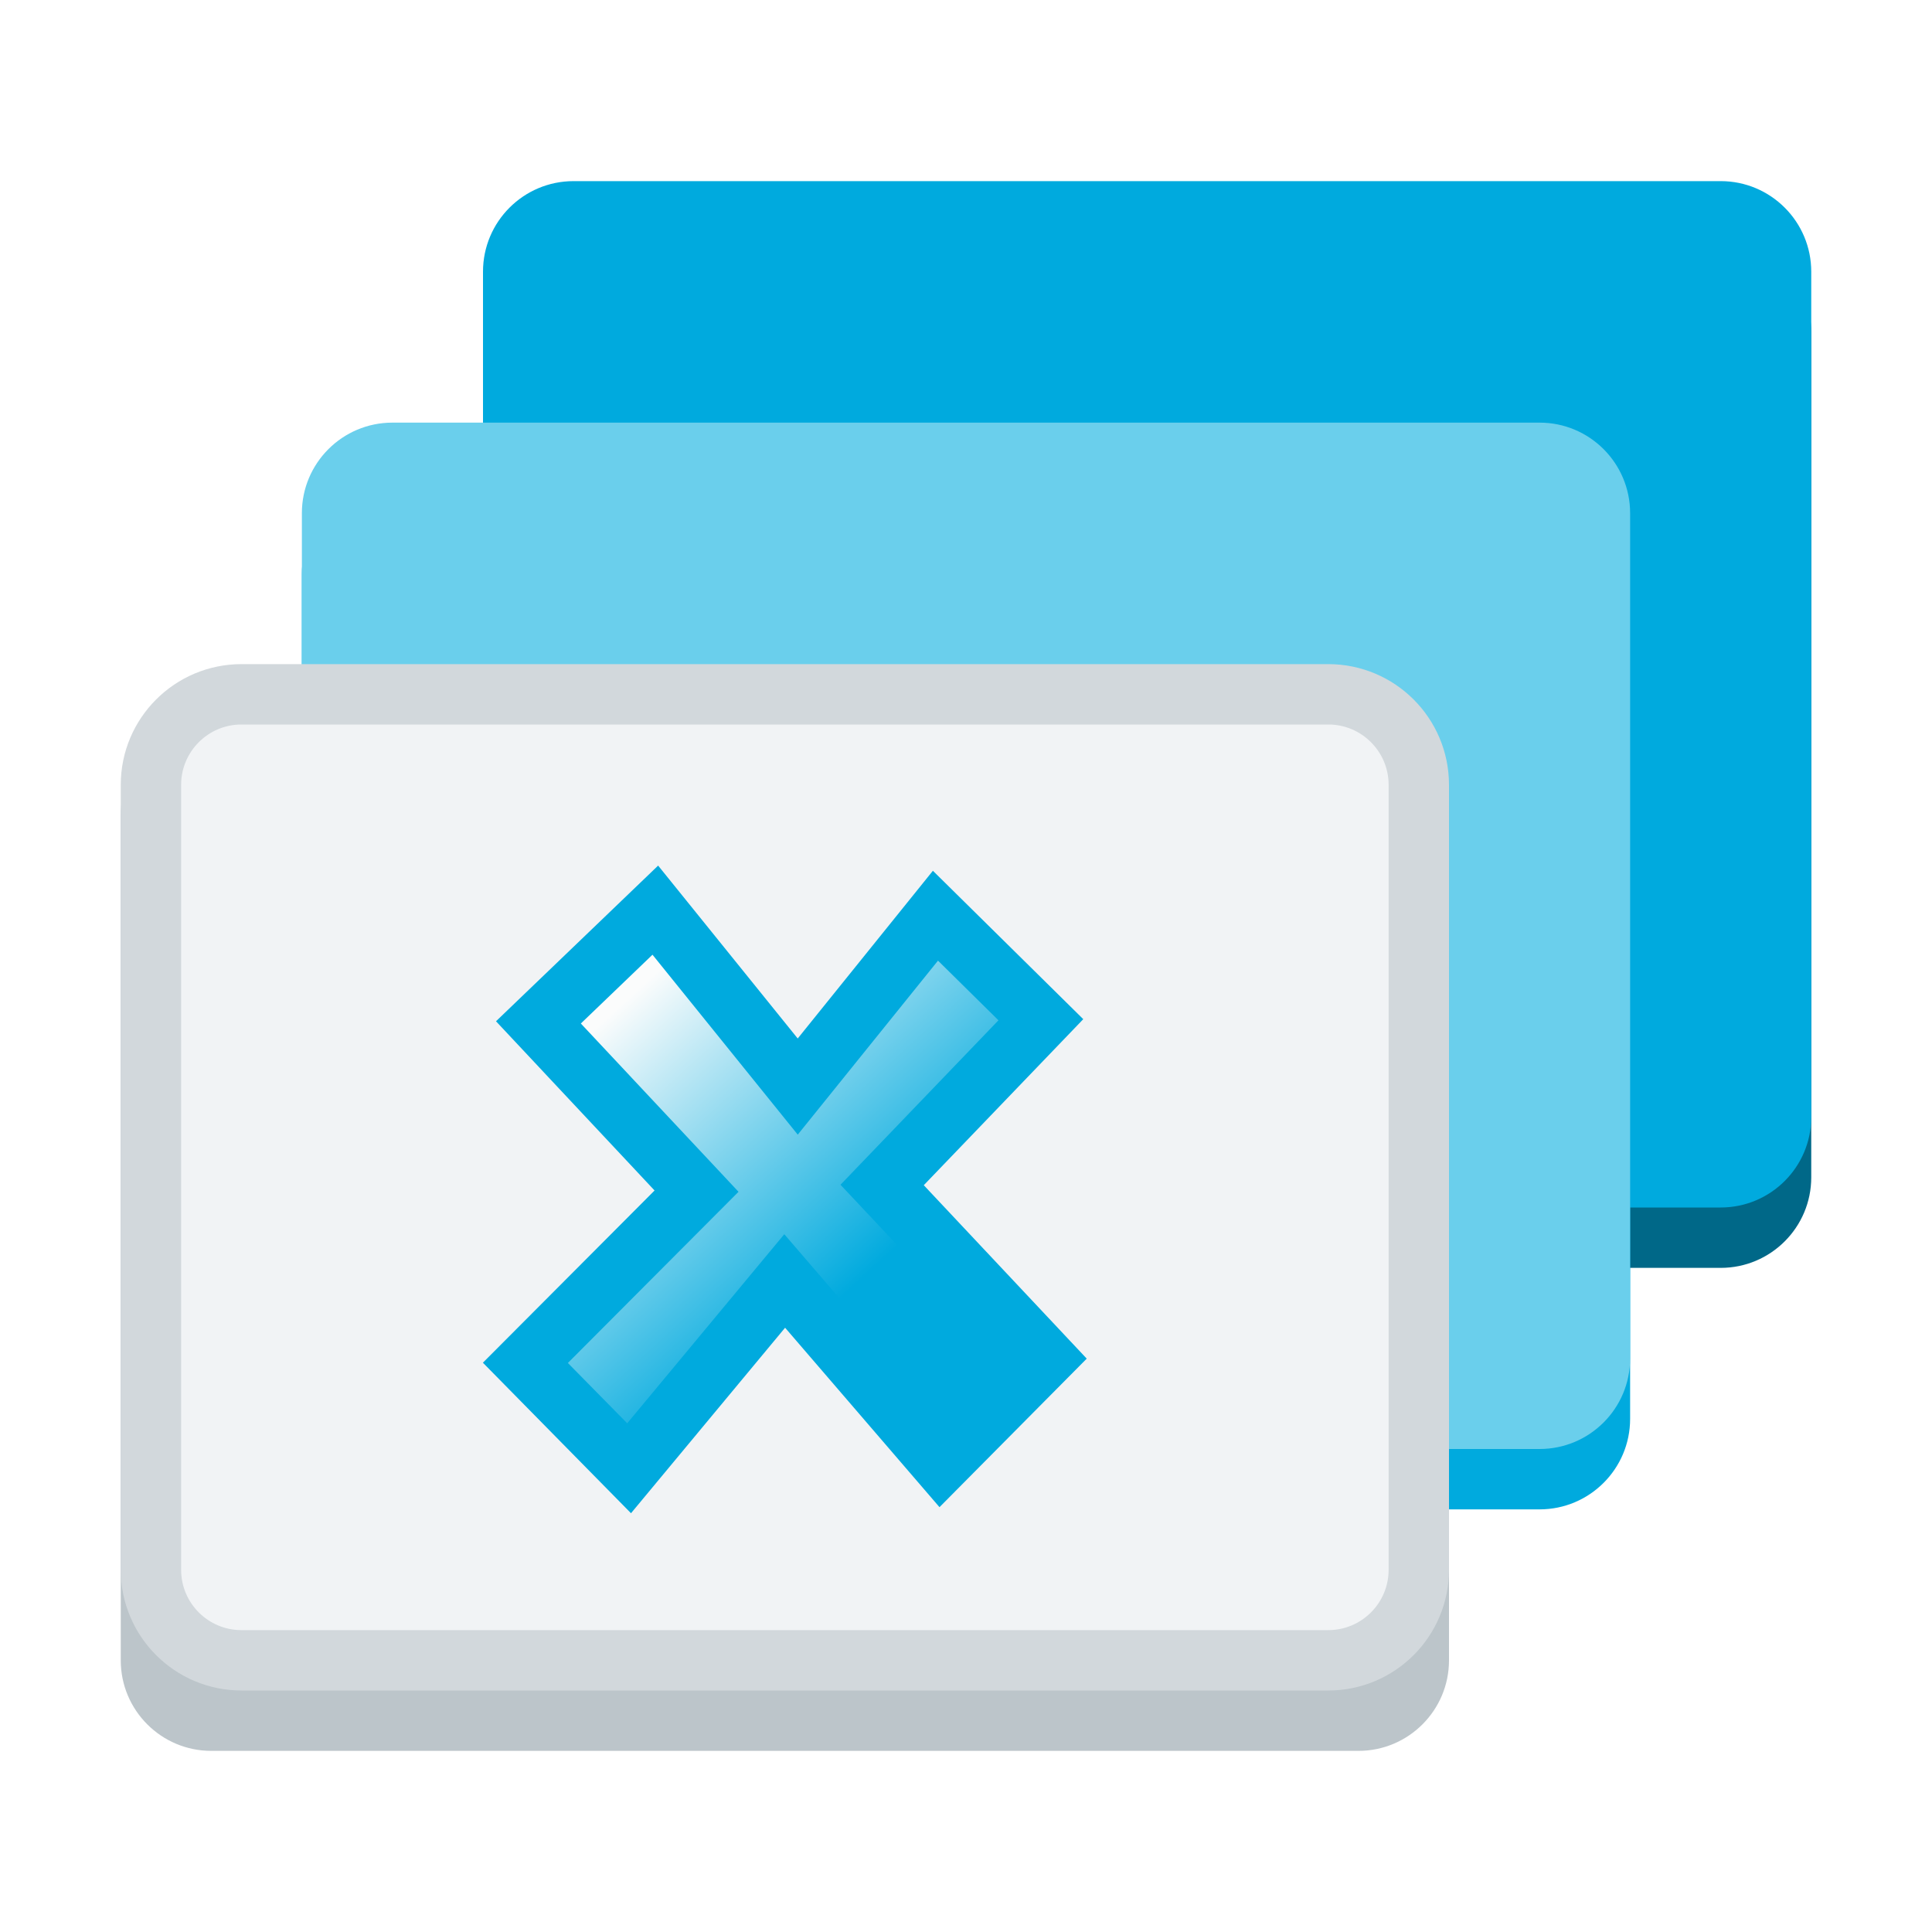
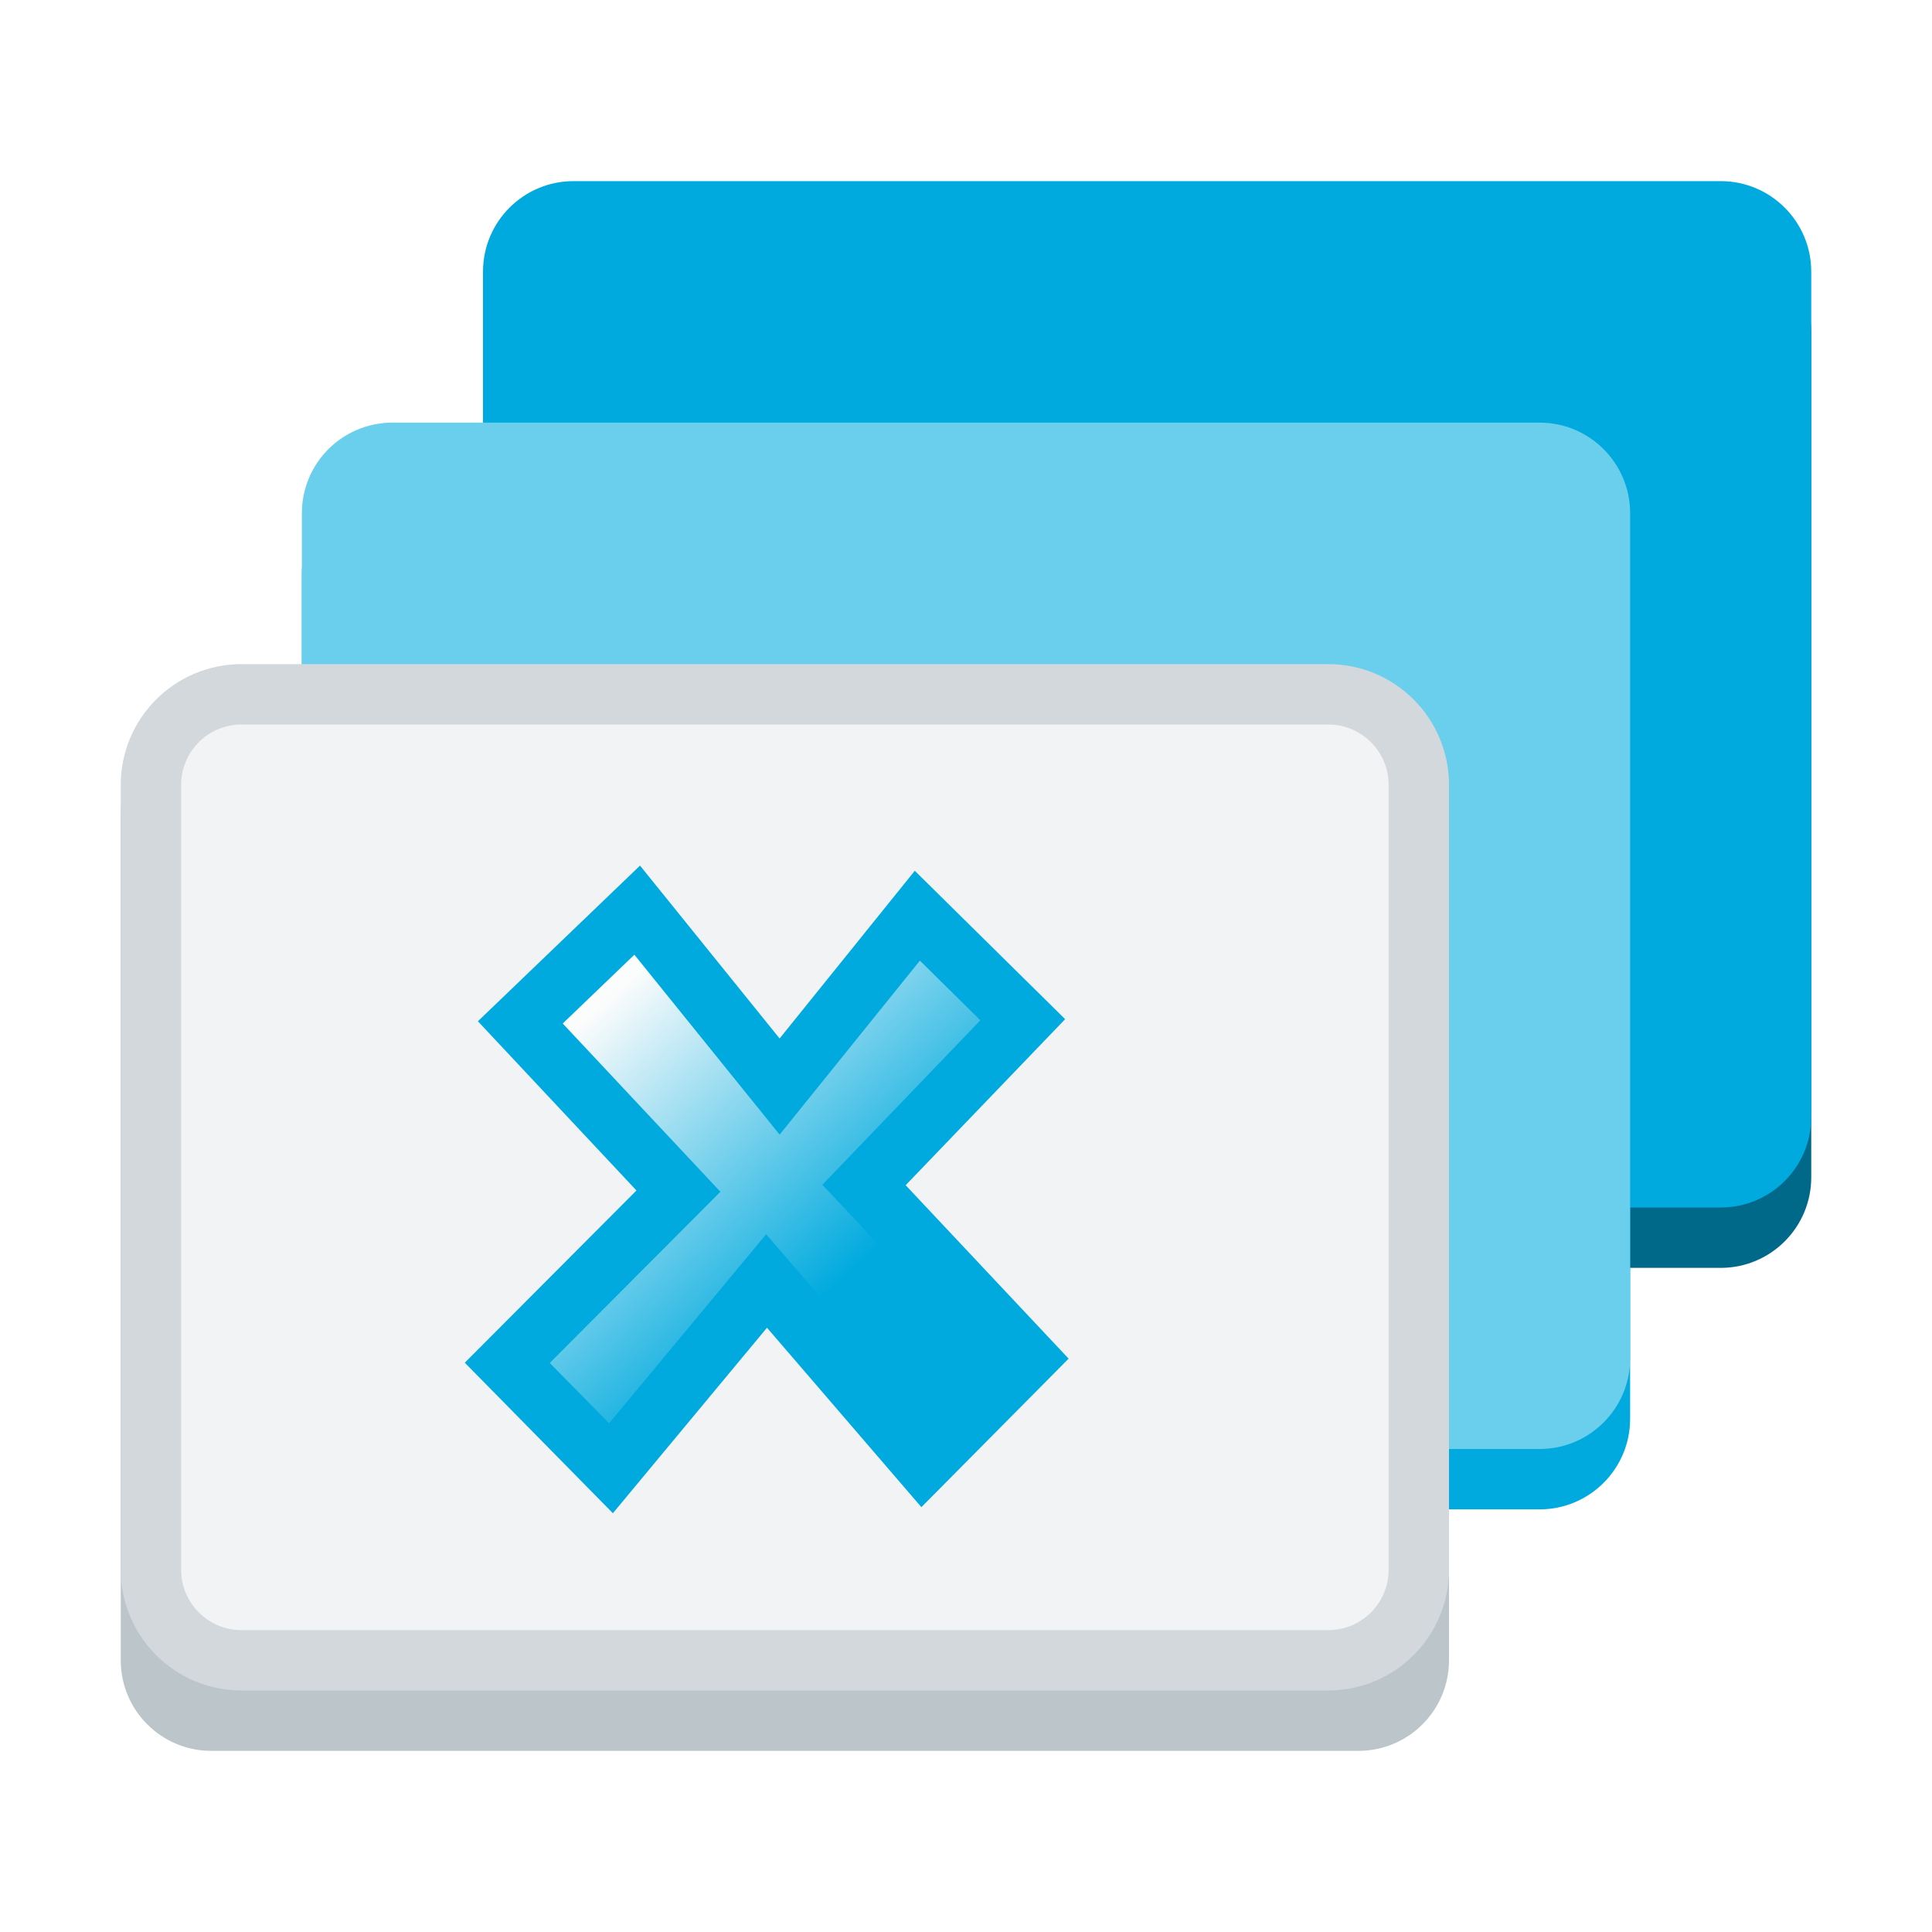
<svg xmlns="http://www.w3.org/2000/svg" xmlns:xlink="http://www.w3.org/1999/xlink" width="32" height="32" id="svg11300" version="1.0" style="display:inline;enable-background:new" viewBox="0 0 32 32">
  <defs id="defs3">
-     <linearGradient xlink:href="#linearGradient866" id="linearGradient8486" gradientUnits="userSpaceOnUse" gradientTransform="matrix(0.2714389,0,0,0.2718425,-1.263904,-0.05174736)" x1="42.255" y1="61.665" x2="57.308" y2="78.072" />
+     <linearGradient xlink:href="#linearGradient866" id="linearGradient8486" gradientUnits="userSpaceOnUse" gradientTransform="matrix(0.2714389,0,0,0.2718425,-1.564024,-0.05174736)" x1="42.255" y1="61.665" x2="57.308" y2="78.072" />
    <linearGradient id="linearGradient866">
      <stop style="stop-color:#fbfcfc;stop-opacity:1" offset="0" id="stop862" />
      <stop style="stop-color:#00aade;stop-opacity:1" offset="1" id="stop864" />
    </linearGradient>
  </defs>
  <rect style="display:inline;fill:#006888;fill-opacity:1;stroke:none;stroke-width:1;stroke-linecap:butt;stroke-linejoin:miter;stroke-miterlimit:4;stroke-dasharray:none;stroke-dashoffset:0;stroke-opacity:1;marker:none;marker-start:none;marker-mid:none;marker-end:none;paint-order:normal;enable-background:new" id="rect850" width="22" height="17" x="8" y="4" rx="1.5" ry="1.5" />
  <rect ry="1.5" rx="1.5" y="8" x="5" height="17" width="22" id="rect848" style="display:inline;fill:#00aade;fill-opacity:1;stroke:none;stroke-width:1;stroke-linecap:butt;stroke-linejoin:miter;stroke-miterlimit:4;stroke-dasharray:none;stroke-dashoffset:0;stroke-opacity:1;marker:none;marker-start:none;marker-mid:none;marker-end:none;paint-order:normal;enable-background:new" />
  <rect style="display:inline;fill:#bcc5ca;fill-opacity:1;stroke:none;stroke-width:1;stroke-linecap:butt;stroke-linejoin:miter;stroke-miterlimit:4;stroke-dasharray:none;stroke-dashoffset:0;stroke-opacity:1;marker:none;marker-start:none;marker-mid:none;marker-end:none;paint-order:normal;enable-background:new" id="rect839" width="22" height="17" x="2" y="12" rx="1.5" ry="1.5" />
  <rect style="display:inline;opacity:1;fill:#00aade;fill-opacity:1;stroke:none;stroke-width:1;stroke-linecap:butt;stroke-linejoin:miter;stroke-miterlimit:4;stroke-dasharray:none;stroke-dashoffset:0;stroke-opacity:1;marker:none;marker-start:none;marker-mid:none;marker-end:none;paint-order:normal;enable-background:new" id="rect846" width="22" height="17" x="8" y="3" rx="1.5" ry="1.5" />
  <rect ry="1.5" rx="1.5" y="7" x="5" height="17" width="22" id="rect842" style="display:inline;opacity:1;fill:#6acfec;fill-opacity:1;stroke:none;stroke-width:1;stroke-linecap:butt;stroke-linejoin:miter;stroke-miterlimit:4;stroke-dasharray:none;stroke-dashoffset:0;stroke-opacity:1;marker:none;marker-start:none;marker-mid:none;marker-end:none;paint-order:normal;enable-background:new" />
  <rect style="display:inline;opacity:1;fill:#f1f3f5;fill-opacity:1;stroke:#d2d8dc;stroke-width:1;stroke-linecap:butt;stroke-linejoin:miter;stroke-miterlimit:4;stroke-dasharray:none;stroke-dashoffset:0;stroke-opacity:1;marker:none;marker-start:none;marker-mid:none;marker-end:none;paint-order:normal;enable-background:new" id="rect1711" width="21" height="16" x="2.5" y="11.5" rx="1.5" ry="1.5" />
-   <path style="display:inline;fill:url(#linearGradient8486);fill-opacity:1;fill-rule:evenodd;stroke:#00aade;stroke-width:1px;stroke-linecap:butt;stroke-linejoin:miter;stroke-opacity:1;enable-background:new" d="m 17.24,16.89 -2.629,2.737 2.694,2.867 -1.718,1.733 -2.59,-3.01 -2.577,3.102 -1.718,-1.746 2.835,-2.844 -2.619,-2.795 1.936,-1.859 2.359,2.922 2.281,-2.83 z" id="path860-3" />
+   <path style="display:inline;fill:url(#linearGradient8486);fill-opacity:1;fill-rule:evenodd;stroke:#00aade;stroke-width:1px;stroke-linecap:butt;stroke-linejoin:miter;stroke-opacity:1;enable-background:new" d="m 16.94,16.89 -2.629,2.737 2.694,2.867 -1.718,1.733 -2.59,-3.01 -2.577,3.102 -1.718,-1.746 2.835,-2.844 -2.619,-2.795 1.936,-1.859 2.359,2.922 2.281,-2.83 z" id="path860-3" />
</svg>
